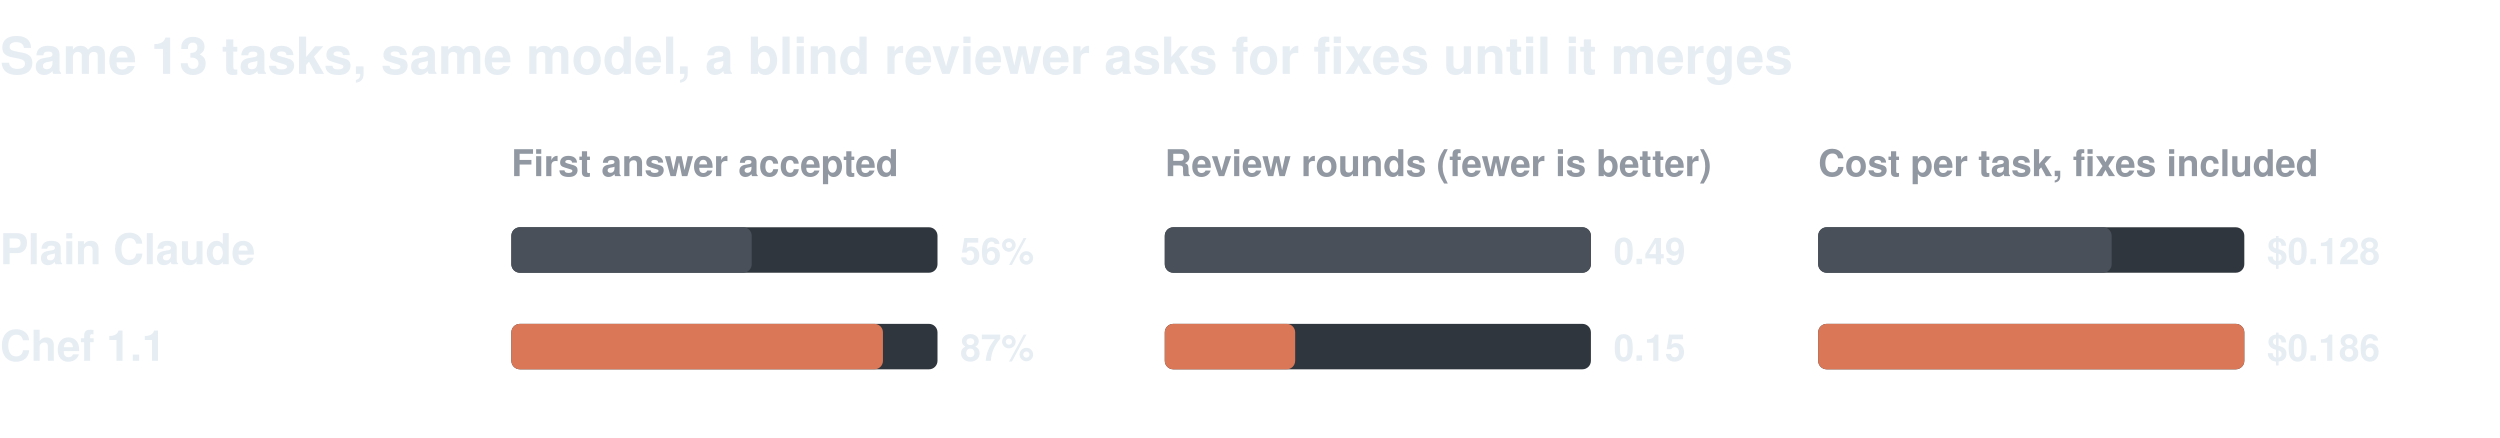
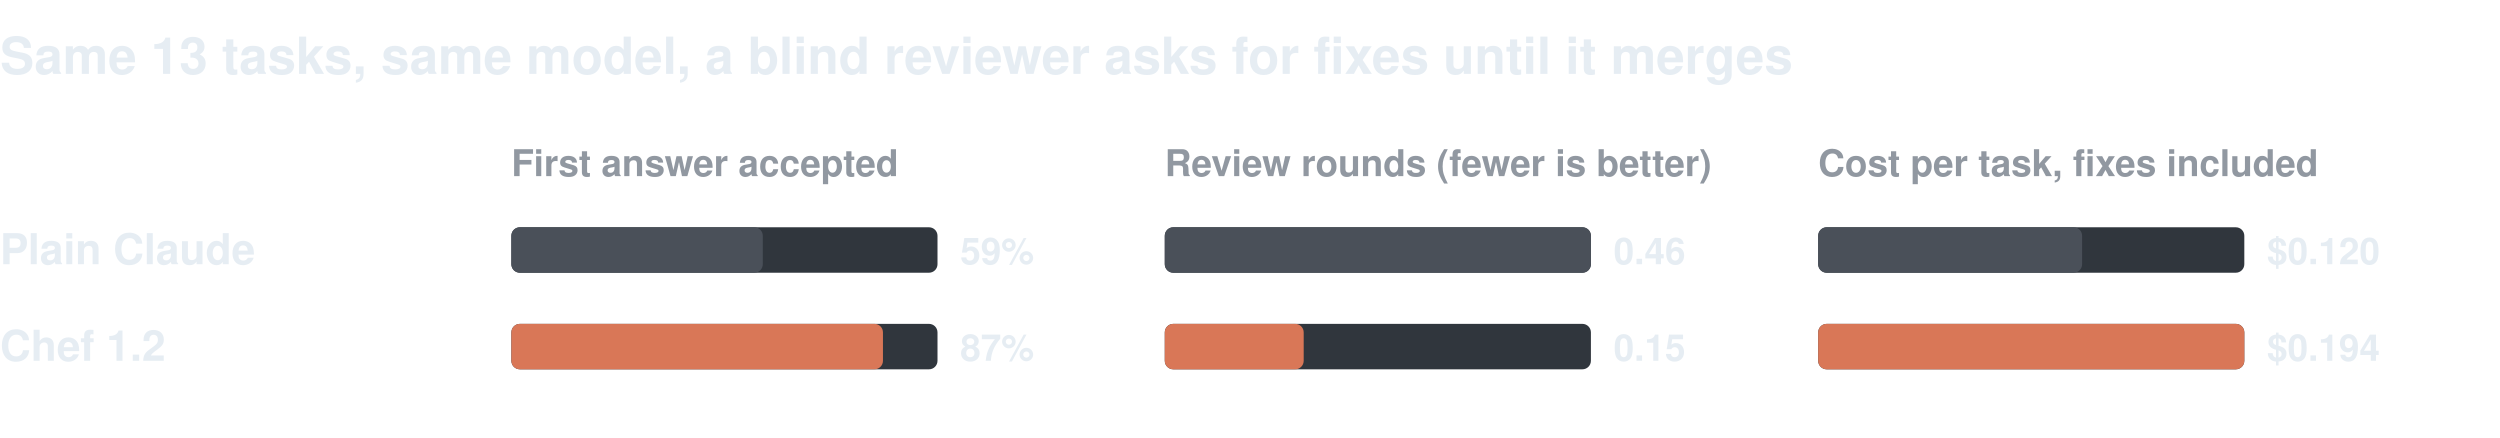
- <svg xmlns="http://www.w3.org/2000/svg" width="880" height="154" viewBox="0 0 880 154" role="img" aria-label="Plain Claude: first answer accepted 56%, 0.49 review rounds per task, $0.128 per task with fixes; Chef 1.1: first answer accepted 87%, 0.15 review rounds per task, $0.186 per task with fixes">
+ <svg xmlns="http://www.w3.org/2000/svg" width="880" height="154" viewBox="0 0 880 154" role="img" aria-label="Plain Claude: first answer accepted 59%, 0.46 review rounds per task, $0.120 per task with fixes; Chef 1.2: first answer accepted 87%, 0.15 review rounds per task, $0.194 per task with fixes">
  <text x="0.0" y="26.0" fill="#E6EDF3" font-family="-apple-system, BlinkMacSystemFont, 'Segoe UI', Helvetica, Arial, sans-serif" font-size="18" font-weight="600" text-anchor="start">Same 13 tasks, same model, a blind reviewer asks for fixes until it merges</text>
  <text x="180.0" y="62.0" fill="#9198A1" font-family="-apple-system, BlinkMacSystemFont, 'Segoe UI', Helvetica, Arial, sans-serif" font-size="13" font-weight="600" text-anchor="start">First answer accepted</text>
  <text x="410.0" y="62.0" fill="#9198A1" font-family="-apple-system, BlinkMacSystemFont, 'Segoe UI', Helvetica, Arial, sans-serif" font-size="13" font-weight="600" text-anchor="start">Review rounds (fewer is better)</text>
  <text x="640.0" y="62.0" fill="#9198A1" font-family="-apple-system, BlinkMacSystemFont, 'Segoe UI', Helvetica, Arial, sans-serif" font-size="13" font-weight="600" text-anchor="start">Cost per task, fixes included</text>
  <text x="0.0" y="93.0" fill="#E6EDF3" font-family="-apple-system, BlinkMacSystemFont, 'Segoe UI', Helvetica, Arial, sans-serif" font-size="15" font-weight="600" text-anchor="start">Plain Claude</text>
  <rect x="180.0" y="80.0" width="150.0" height="16.0" rx="3" fill="#30363D" />
-   <rect x="180.0" y="80.0" width="84.6" height="16.0" rx="3" fill="#4A5059" />
-   <text x="338.0" y="93.0" fill="#E6EDF3" font-family="-apple-system, BlinkMacSystemFont, 'Segoe UI', Helvetica, Arial, sans-serif" font-size="13" font-weight="600" text-anchor="start">56%</text>
+   <rect x="180.0" y="80.0" width="88.5" height="16.0" rx="3" fill="#4A5059" />
+   <text x="338.0" y="93.0" fill="#E6EDF3" font-family="-apple-system, BlinkMacSystemFont, 'Segoe UI', Helvetica, Arial, sans-serif" font-size="13" font-weight="600" text-anchor="start">59%</text>
  <rect x="410.0" y="80.0" width="150.0" height="16.0" rx="3" fill="#30363D" />
  <rect x="410.0" y="80.0" width="150.0" height="16.0" rx="3" fill="#4A5059" />
-   <text x="568.0" y="93.0" fill="#E6EDF3" font-family="-apple-system, BlinkMacSystemFont, 'Segoe UI', Helvetica, Arial, sans-serif" font-size="13" font-weight="600" text-anchor="start">0.49</text>
+   <text x="568.0" y="93.0" fill="#E6EDF3" font-family="-apple-system, BlinkMacSystemFont, 'Segoe UI', Helvetica, Arial, sans-serif" font-size="13" font-weight="600" text-anchor="start">0.46</text>
  <rect x="640.0" y="80.0" width="150.0" height="16.0" rx="3" fill="#30363D" />
-   <rect x="640.0" y="80.0" width="103.3" height="16.0" rx="3" fill="#4A5059" />
-   <text x="798.0" y="93.0" fill="#E6EDF3" font-family="-apple-system, BlinkMacSystemFont, 'Segoe UI', Helvetica, Arial, sans-serif" font-size="13" font-weight="600" text-anchor="start">$0.128</text>
-   <text x="0.0" y="127.0" fill="#E6EDF3" font-family="-apple-system, BlinkMacSystemFont, 'Segoe UI', Helvetica, Arial, sans-serif" font-size="15" font-weight="600" text-anchor="start">Chef 1.1</text>
+   <rect x="640.0" y="80.0" width="92.9" height="16.0" rx="3" fill="#4A5059" />
+   <text x="798.0" y="93.0" fill="#E6EDF3" font-family="-apple-system, BlinkMacSystemFont, 'Segoe UI', Helvetica, Arial, sans-serif" font-size="13" font-weight="600" text-anchor="start">$0.120</text>
+   <text x="0.0" y="127.0" fill="#E6EDF3" font-family="-apple-system, BlinkMacSystemFont, 'Segoe UI', Helvetica, Arial, sans-serif" font-size="15" font-weight="600" text-anchor="start">Chef 1.2</text>
  <rect x="180.0" y="114.0" width="150.0" height="16.0" rx="3" fill="#30363D" />
  <rect x="180.0" y="114.0" width="130.8" height="16.0" rx="3" fill="#D97757" />
  <text x="338.0" y="127.0" fill="#E6EDF3" font-family="-apple-system, BlinkMacSystemFont, 'Segoe UI', Helvetica, Arial, sans-serif" font-size="13" font-weight="600" text-anchor="start">87%</text>
  <rect x="410.0" y="114.0" width="150.0" height="16.0" rx="3" fill="#30363D" />
-   <rect x="410.0" y="114.0" width="45.9" height="16.0" rx="3" fill="#D97757" />
+   <rect x="410.0" y="114.0" width="48.9" height="16.0" rx="3" fill="#D97757" />
  <text x="568.0" y="127.0" fill="#E6EDF3" font-family="-apple-system, BlinkMacSystemFont, 'Segoe UI', Helvetica, Arial, sans-serif" font-size="13" font-weight="600" text-anchor="start">0.15</text>
  <rect x="640.0" y="114.0" width="150.0" height="16.0" rx="3" fill="#30363D" />
  <rect x="640.0" y="114.0" width="150.0" height="16.0" rx="3" fill="#D97757" />
-   <text x="798.0" y="127.0" fill="#E6EDF3" font-family="-apple-system, BlinkMacSystemFont, 'Segoe UI', Helvetica, Arial, sans-serif" font-size="13" font-weight="600" text-anchor="start">$0.186</text>
+   <text x="798.0" y="127.0" fill="#E6EDF3" font-family="-apple-system, BlinkMacSystemFont, 'Segoe UI', Helvetica, Arial, sans-serif" font-size="13" font-weight="600" text-anchor="start">$0.194</text>
</svg>
